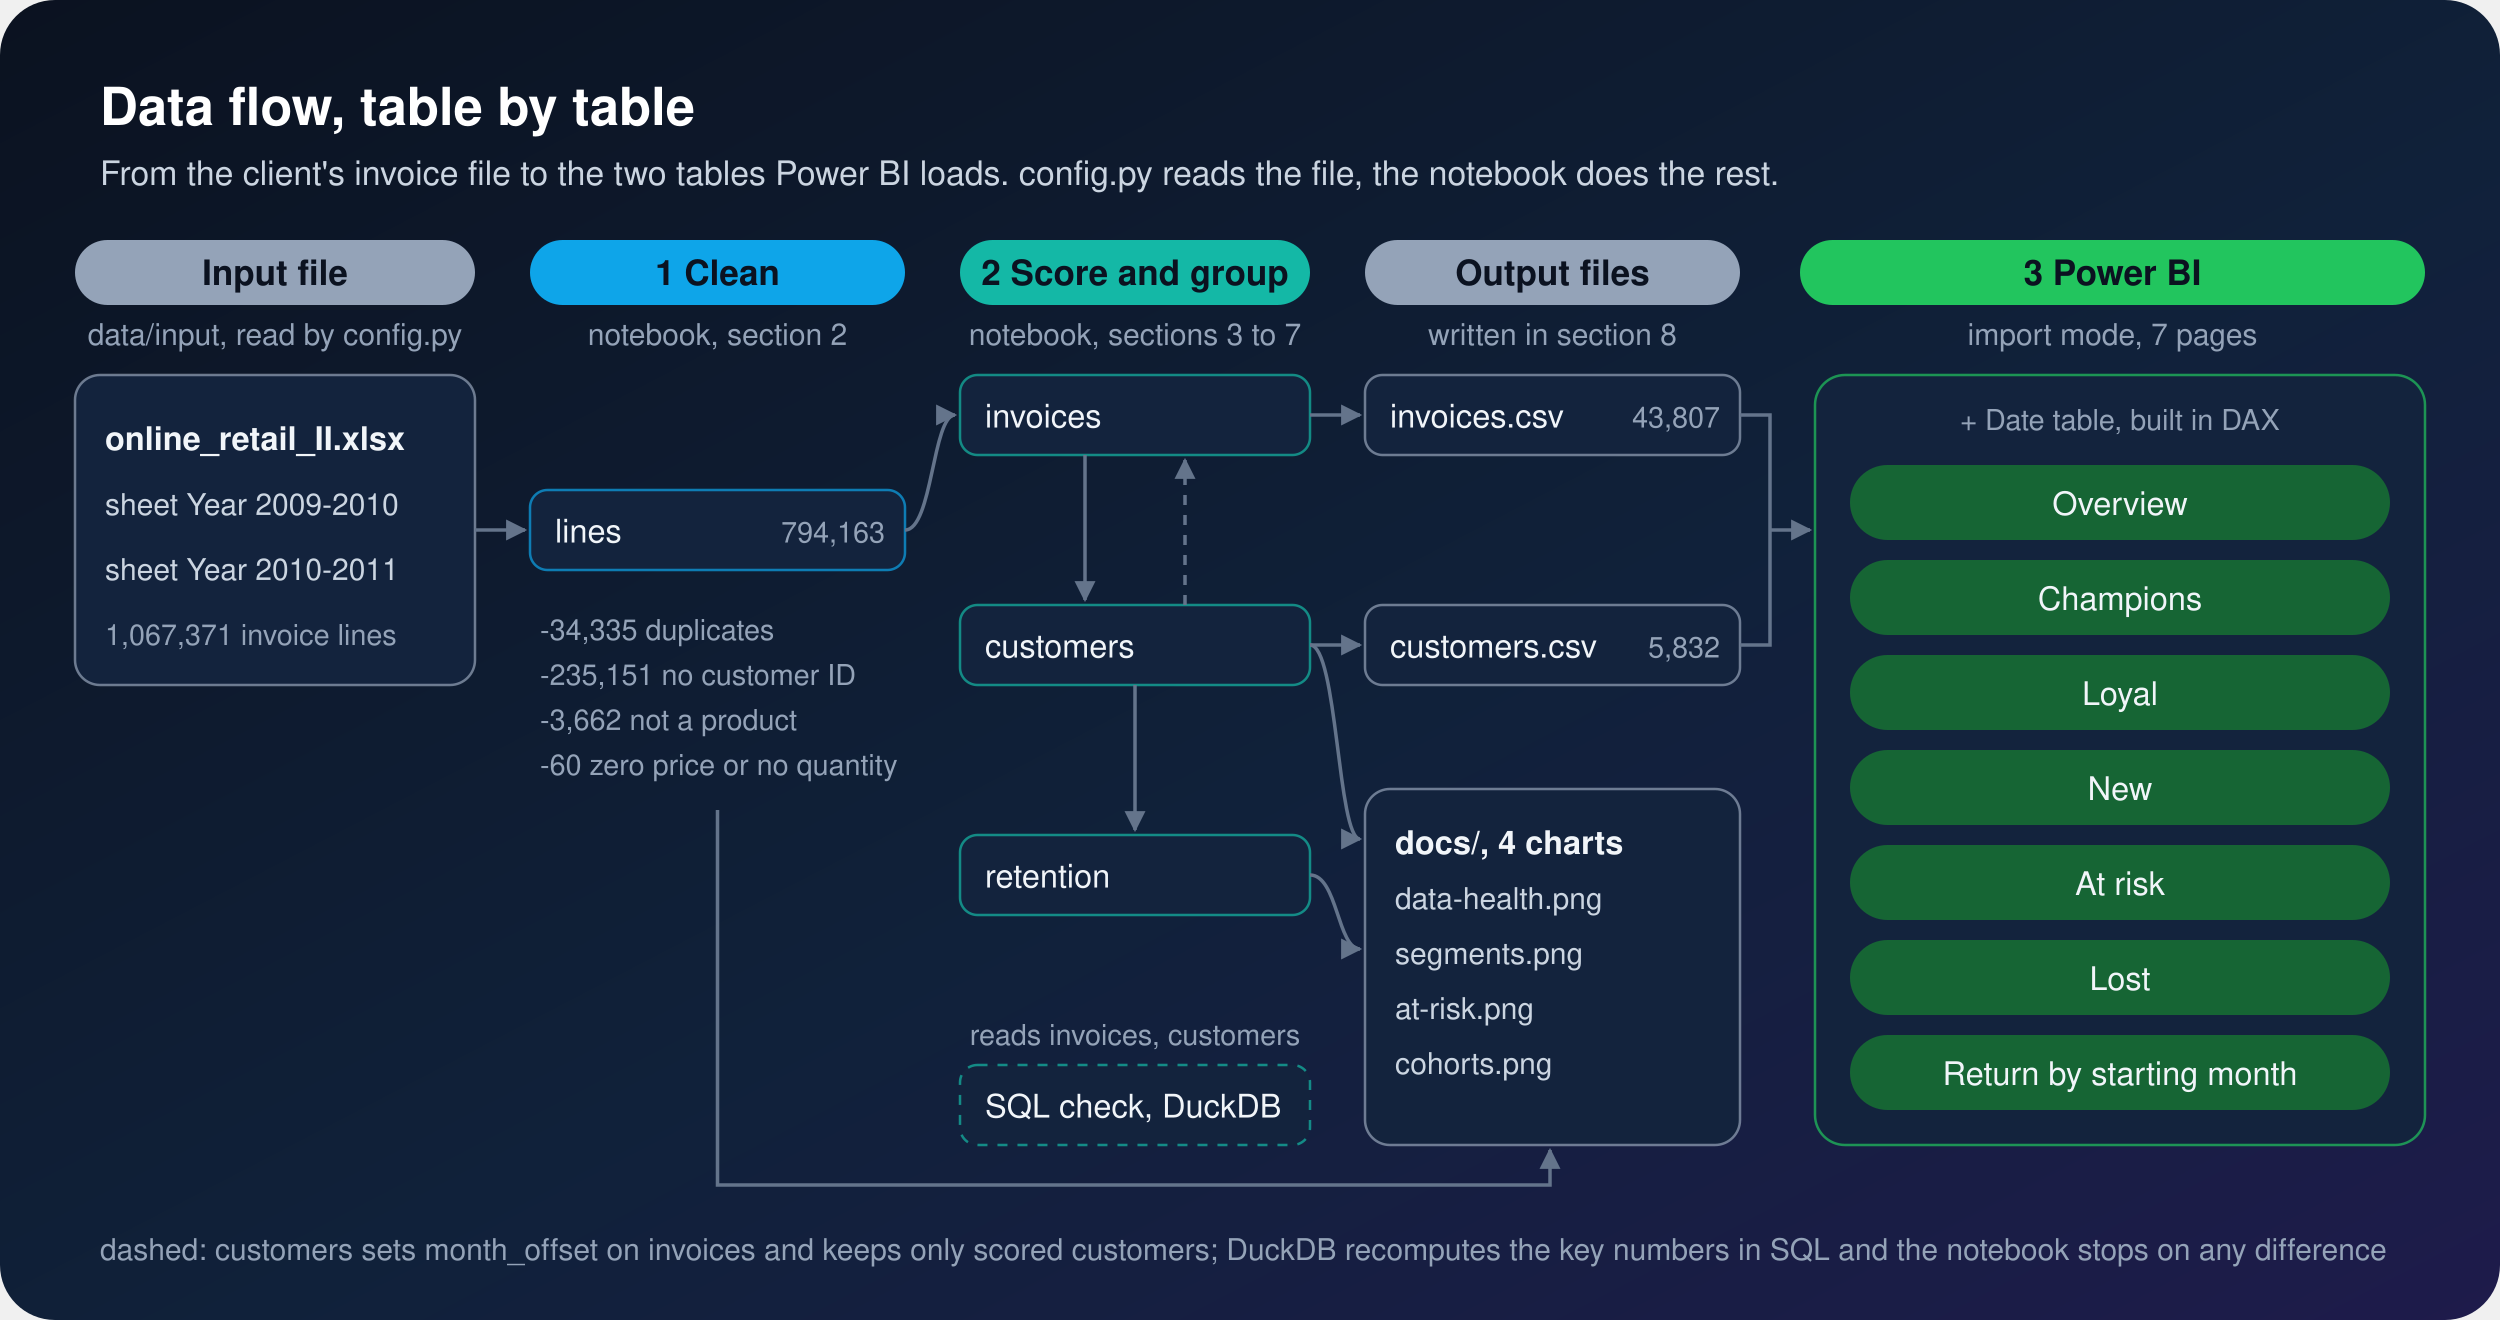
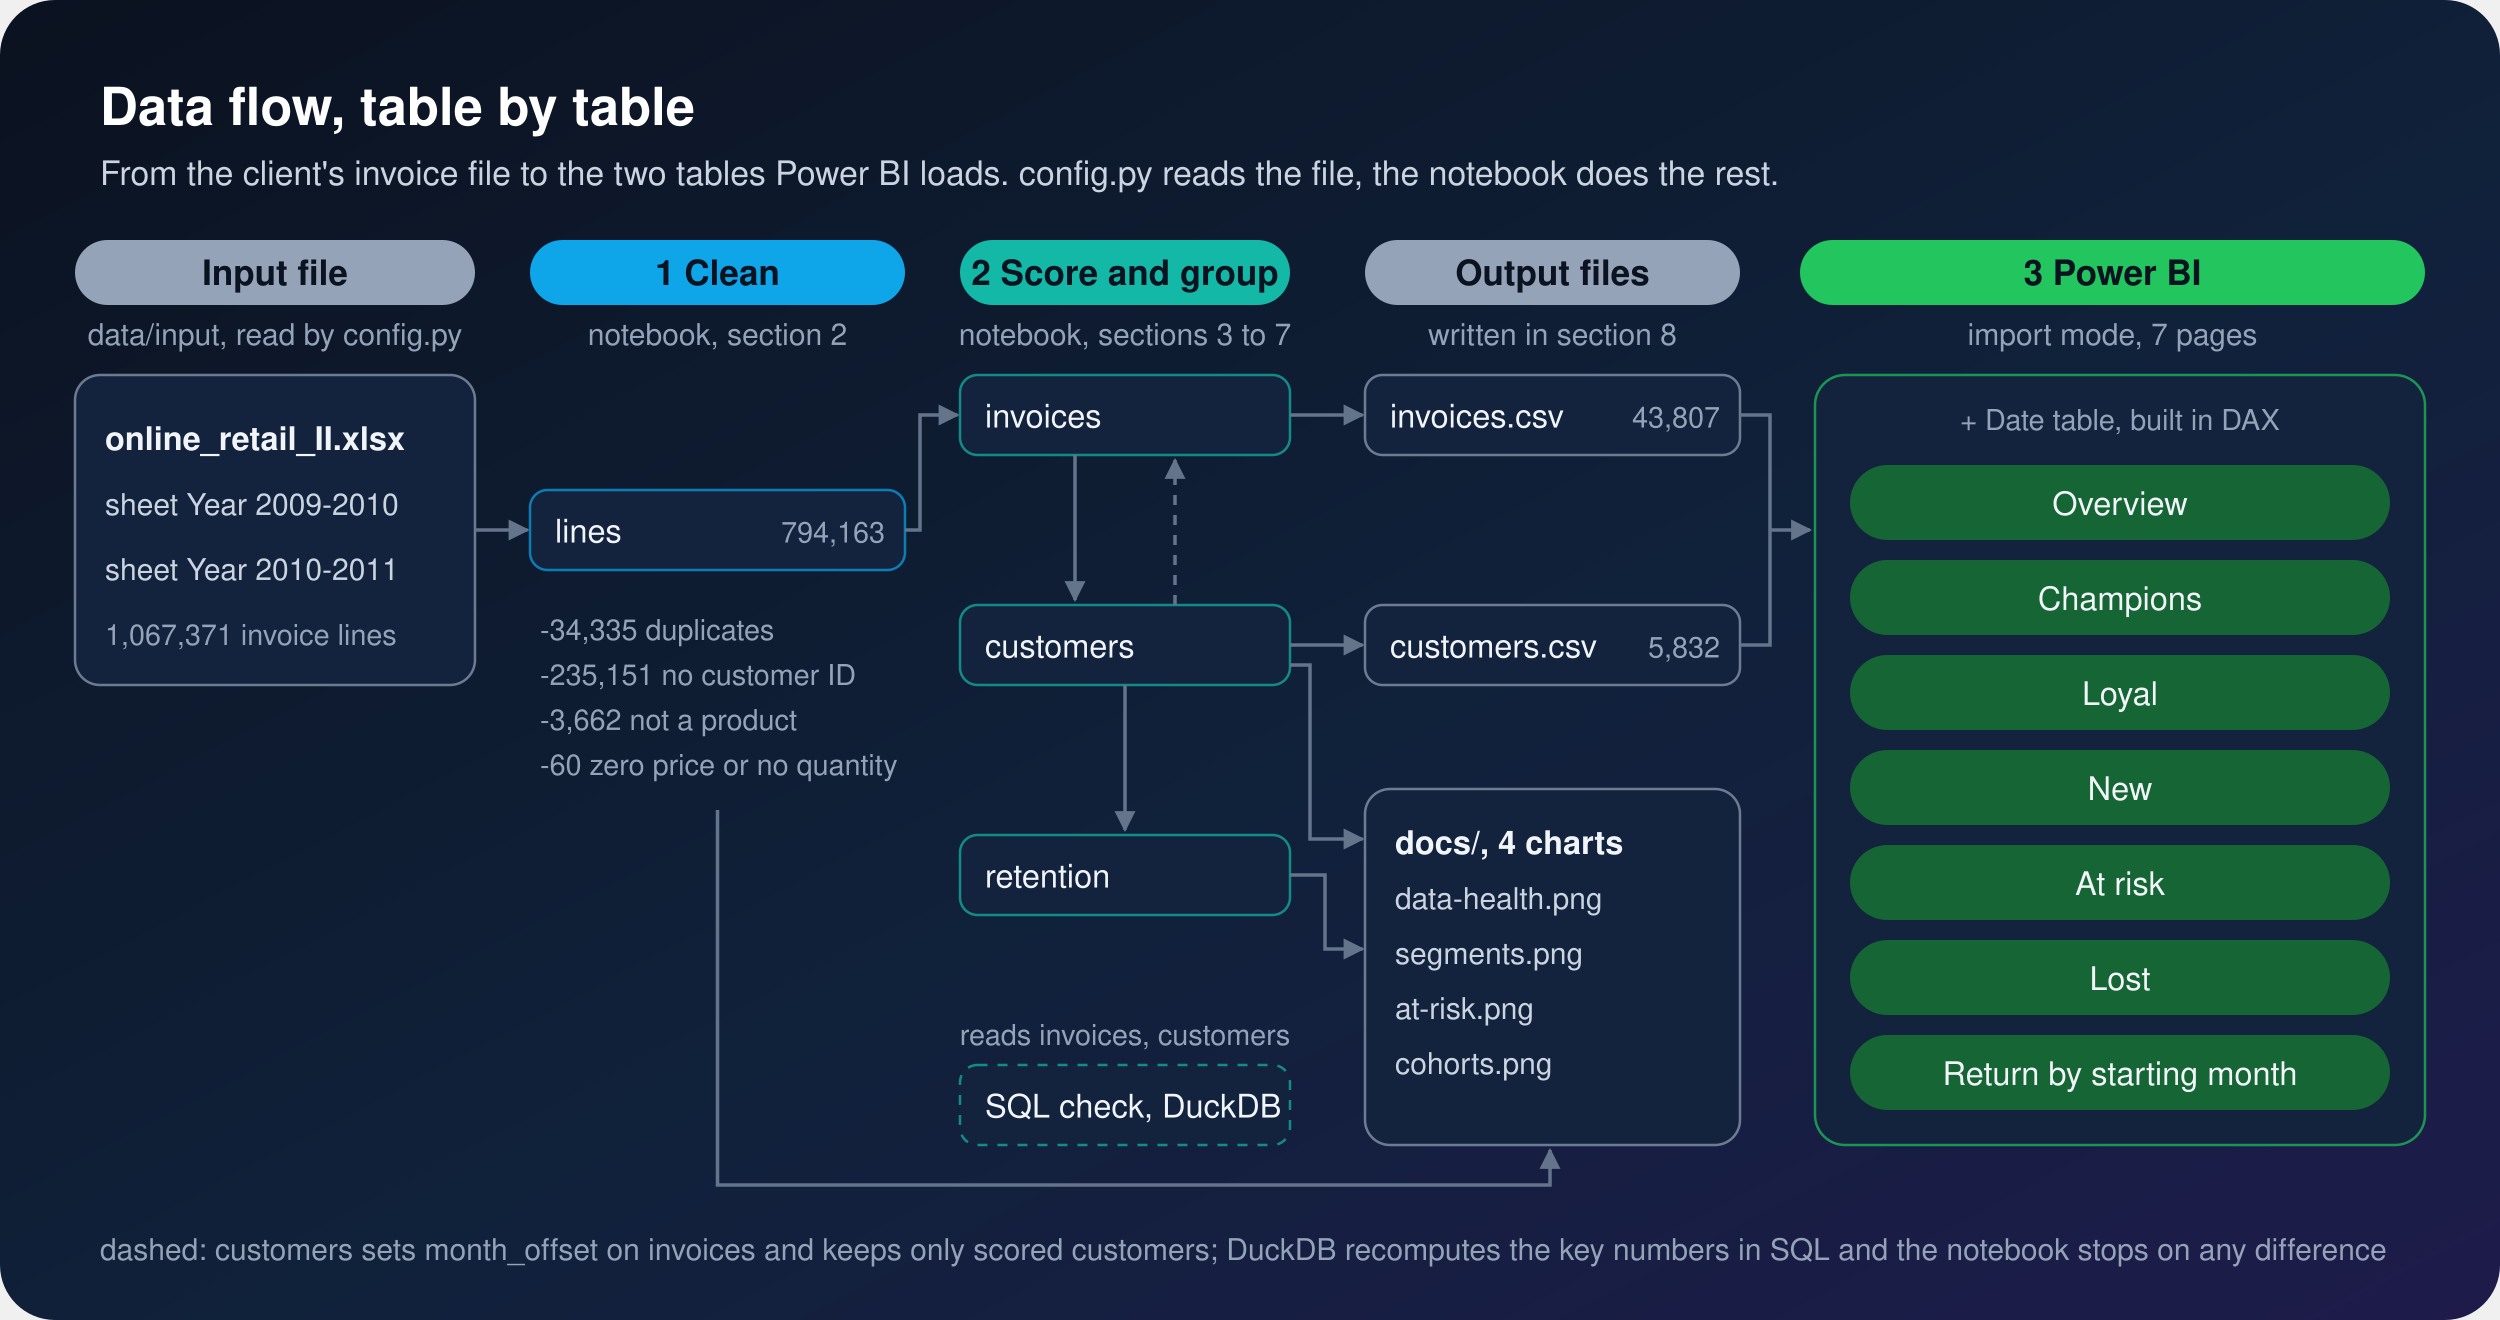
<svg xmlns="http://www.w3.org/2000/svg" viewBox="0 0 1000 528" width="1000" height="528" role="img" aria-label="Data flow, table by table: config.py reads online_retail_II.xlsx, two yearly sheets, 1,067,371 invoice lines. The notebook cleans them to 794,163 lines (duplicates, lines with no customer ID, non-products and zero prices out), groups them into invoices and scores customers, and writes data/invoices.csv (43,807 rows) and data/customers.csv (5,832 rows), plus four charts in docs. DuckDB re-checks the key numbers in SQL. Power BI loads the two files into seven pages.">
  <defs>
    <linearGradient id="bg" x1="0" y1="0" x2="1" y2="1">
      <stop offset="0" stop-color="#0B1220" />
      <stop offset="0.55" stop-color="#10213A" />
      <stop offset="1" stop-color="#1E1B4B" />
    </linearGradient>
    <marker id="arrow" viewBox="0 0 10 10" refX="9" refY="5" markerWidth="6" markerHeight="6" orient="auto">
      <path d="M0 0 L10 5 L0 10 Z" fill="#64748B" />
    </marker>
  </defs>
  <style>
    text { font-family: "Segoe UI", -apple-system, Helvetica, Arial, sans-serif; }
    .title { font-size: 21px; font-weight: 700; fill: #FFFFFF; }
    .sub { font-size: 13.5px; fill: #CBD5E1; }
    .layer { font-size: 14px; font-weight: 700; fill: #0B1220; }
    .where { font-size: 12px; fill: #94A3B8; }
    .name { font-size: 13px; fill: #F1F5F9; }
    .count { font-size: 11.5px; fill: #94A3B8; }
    .note { font-size: 12px; fill: #CBD5E1; }
    .col { font-size: 12.5px; fill: #E2E8F0; }
    .key { font-size: 11px; font-weight: 700; }
    .edge { fill: none; stroke: #64748B; stroke-width: 1.4; }
  </style>
  <rect width="1000" height="528" rx="22" fill="url(#bg)" />
  <text x="40" y="50" class="title">Data flow, table by table</text>
  <text x="40" y="74" class="sub">From the client's invoice file to the two tables Power BI loads. config.py reads the file, the notebook does the rest.</text>
  <rect x="30" y="96" width="160" height="26" rx="13" fill="#94A3B8" />
  <text x="110.0" y="114" class="layer" text-anchor="middle">Input file</text>
  <text x="110.0" y="138" class="where" text-anchor="middle">data/input, read by config.py</text>
  <rect x="212" y="96" width="150" height="26" rx="13" fill="#0EA5E9" />
  <text x="287.0" y="114" class="layer" text-anchor="middle">1  Clean</text>
  <text x="287.0" y="138" class="where" text-anchor="middle">notebook, section 2</text>
-   <rect x="384" y="96" width="140" height="26" rx="13" fill="#14B8A6" />
-   <text x="454.0" y="114" class="layer" text-anchor="middle">2  Score and group</text>
-   <text x="454.0" y="138" class="where" text-anchor="middle">notebook, sections 3 to 7</text>
+   <rect x="384" y="96" width="132" height="26" rx="13" fill="#14B8A6" />
+   <text x="450.0" y="114" class="layer" text-anchor="middle">2  Score and group</text>
+   <text x="450.0" y="138" class="where" text-anchor="middle">notebook, sections 3 to 7</text>
  <rect x="546" y="96" width="150" height="26" rx="13" fill="#94A3B8" />
  <text x="621.0" y="114" class="layer" text-anchor="middle">Output files</text>
  <text x="621.0" y="138" class="where" text-anchor="middle">written in section 8</text>
  <rect x="720" y="96" width="250" height="26" rx="13" fill="#22C55E" />
  <text x="845.0" y="114" class="layer" text-anchor="middle">3  Power BI</text>
  <text x="845.0" y="138" class="where" text-anchor="middle">import mode, 7 pages</text>
  <rect x="30" y="150" width="160" height="124" rx="10" fill="#13233D" stroke="#94A3B8" stroke-opacity="0.7" />
  <text x="42" y="180" class="name" font-weight="700">online_retail_II.xlsx</text>
  <text x="42" y="206" class="note">sheet Year 2009-2010</text>
  <text x="42" y="232" class="note">sheet Year 2010-2011</text>
  <text x="42" y="258" class="count">1,067,371 invoice lines</text>
  <rect x="212" y="196" width="150" height="32" rx="7" fill="#13233D" stroke="#0EA5E9" stroke-opacity="0.7" />
  <text x="222" y="217" class="name">lines</text>
  <text x="354" y="217" class="count" text-anchor="end">794,163</text>
-   <path d="M190 212.0 C201.0 212.0 201.0 212.0 210 212.0" class="edge" marker-end="url(#arrow)" />
+   <path d="M190 212.0 H211" class="edge" marker-end="url(#arrow)" />
  <text x="216" y="256" class="count">-34,335 duplicates</text>
  <text x="216" y="274" class="count">-235,151 no customer ID</text>
  <text x="216" y="292" class="count">-3,662 not a product</text>
  <text x="216" y="310" class="count">-60 zero price or no quantity</text>
-   <rect x="384" y="150" width="140" height="32" rx="7" fill="#13233D" stroke="#14B8A6" stroke-opacity="0.7" />
+   <rect x="384" y="150" width="132" height="32" rx="7" fill="#13233D" stroke="#14B8A6" stroke-opacity="0.7" />
  <text x="394" y="171" class="name">invoices</text>
-   <rect x="384" y="242" width="140" height="32" rx="7" fill="#13233D" stroke="#14B8A6" stroke-opacity="0.7" />
+   <rect x="384" y="242" width="132" height="32" rx="7" fill="#13233D" stroke="#14B8A6" stroke-opacity="0.7" />
  <text x="394" y="263" class="name">customers</text>
-   <rect x="384" y="334" width="140" height="32" rx="7" fill="#13233D" stroke="#14B8A6" stroke-opacity="0.7" />
+   <rect x="384" y="334" width="132" height="32" rx="7" fill="#13233D" stroke="#14B8A6" stroke-opacity="0.7" />
  <text x="394" y="355" class="name">retention</text>
-   <rect x="384" y="426" width="140" height="32" rx="7" fill="#13233D" stroke="#14B8A6" stroke-opacity="0.7" stroke-dasharray="4 4" />
+   <rect x="384" y="426" width="132" height="32" rx="7" fill="#13233D" stroke="#14B8A6" stroke-opacity="0.7" stroke-dasharray="4 4" />
  <text x="394" y="447" class="name">SQL check, DuckDB</text>
-   <text x="454" y="418" class="count" text-anchor="middle">reads invoices, customers</text>
-   <path d="M362 212.0 C373.0 212.0 373.0 166.0 382 166.0" class="edge" marker-end="url(#arrow)" />
-   <line x1="434" y1="182" x2="434" y2="240" class="edge" marker-end="url(#arrow)" />
-   <line x1="474" y1="242" x2="474" y2="184" class="edge" stroke-dasharray="4 4" marker-end="url(#arrow)" />
-   <line x1="454" y1="274" x2="454" y2="332" class="edge" marker-end="url(#arrow)" />
+   <text x="450" y="418" class="count" text-anchor="middle">reads invoices, customers</text>
+   <path d="M362 212.0 H368 V166.0 H383" class="edge" marker-end="url(#arrow)" />
+   <line x1="430" y1="182" x2="430" y2="240" class="edge" marker-end="url(#arrow)" />
+   <line x1="470" y1="242" x2="470" y2="184" class="edge" stroke-dasharray="4 4" marker-end="url(#arrow)" />
+   <line x1="450" y1="274" x2="450" y2="332" class="edge" marker-end="url(#arrow)" />
  <rect x="546" y="150" width="150" height="32" rx="7" fill="#13233D" stroke="#94A3B8" stroke-opacity="0.7" />
  <text x="556" y="171" class="name">invoices.csv</text>
  <text x="688" y="171" class="count" text-anchor="end">43,807</text>
  <rect x="546" y="242" width="150" height="32" rx="7" fill="#13233D" stroke="#94A3B8" stroke-opacity="0.7" />
  <text x="556" y="263" class="name">customers.csv</text>
  <text x="688" y="263" class="count" text-anchor="end">5,832</text>
  <rect x="546" y="315.6" width="150" height="142.4" rx="10" fill="#13233D" stroke="#94A3B8" stroke-opacity="0.7" />
  <text x="558" y="341.6" class="name" font-weight="700">docs/, 4 charts</text>
  <text x="558" y="363.6" class="note">data-health.png</text>
  <text x="558" y="385.6" class="note">segments.png</text>
  <text x="558" y="407.6" class="note">at-risk.png</text>
  <text x="558" y="429.6" class="note">cohorts.png</text>
-   <path d="M524 166.0 C535.0 166.0 535.0 166.0 544 166.0" class="edge" marker-end="url(#arrow)" />
-   <path d="M524 258.0 C535.0 258.0 535.0 258.0 544 258.0" class="edge" marker-end="url(#arrow)" />
-   <path d="M524 258.0 C535.0 258.0 535.0 335.6 544 335.6" class="edge" marker-end="url(#arrow)" />
-   <path d="M524 350.0 C535.0 350.0 535.0 379.6 544 379.6" class="edge" marker-end="url(#arrow)" />
+   <path d="M516 166.0 H545" class="edge" marker-end="url(#arrow)" />
+   <path d="M516 258.0 H545" class="edge" marker-end="url(#arrow)" />
+   <path d="M516 266.0 H524 V335.6 H545" class="edge" marker-end="url(#arrow)" />
+   <path d="M516 350.0 H530 V379.6 H545" class="edge" marker-end="url(#arrow)" />
  <path d="M287 324 V474 H620 V460" class="edge" marker-end="url(#arrow)" />
  <path d="M696 166.0 H708 V258.0 H696" class="edge" stroke="#94A3B8" />
  <line x1="708" y1="212.0" x2="724" y2="212.0" class="edge" stroke="#22C55E" marker-end="url(#arrow)" />
  <rect x="726" y="150" width="244" height="308" rx="12" fill="#13233D" stroke="#22C55E" stroke-opacity="0.7" />
  <text x="848" y="172" class="count" text-anchor="middle">+ Date table, built in DAX</text>
  <rect x="740" y="186" width="216" height="30" rx="15" fill="#166534" />
  <text x="848" y="206" class="name" text-anchor="middle">Overview</text>
  <rect x="740" y="224" width="216" height="30" rx="15" fill="#166534" />
  <text x="848" y="244" class="name" text-anchor="middle">Champions</text>
  <rect x="740" y="262" width="216" height="30" rx="15" fill="#166534" />
  <text x="848" y="282" class="name" text-anchor="middle">Loyal</text>
  <rect x="740" y="300" width="216" height="30" rx="15" fill="#166534" />
  <text x="848" y="320" class="name" text-anchor="middle">New</text>
  <rect x="740" y="338" width="216" height="30" rx="15" fill="#166534" />
  <text x="848" y="358" class="name" text-anchor="middle">At risk</text>
  <rect x="740" y="376" width="216" height="30" rx="15" fill="#166534" />
  <text x="848" y="396" class="name" text-anchor="middle">Lost</text>
  <rect x="740" y="414" width="216" height="30" rx="15" fill="#166534" />
  <text x="848" y="434" class="name" text-anchor="middle">Return by starting month</text>
  <text x="40" y="504" class="where">dashed: customers sets month_offset on invoices and keeps only scored customers; DuckDB recomputes the key numbers in SQL and the notebook stops on any difference</text>
</svg>
